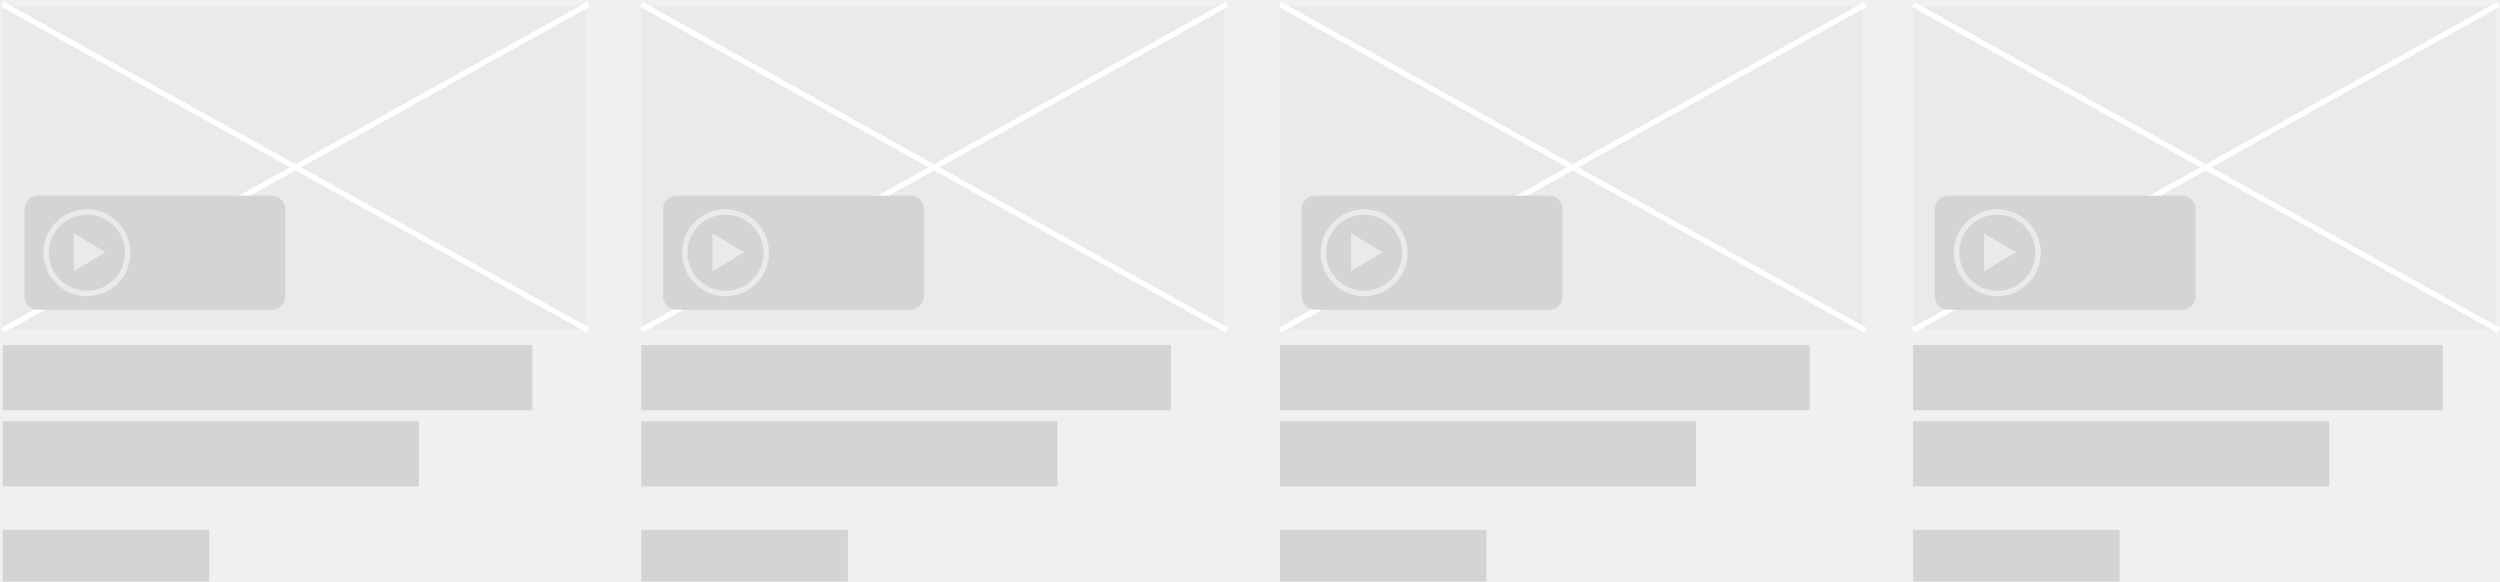
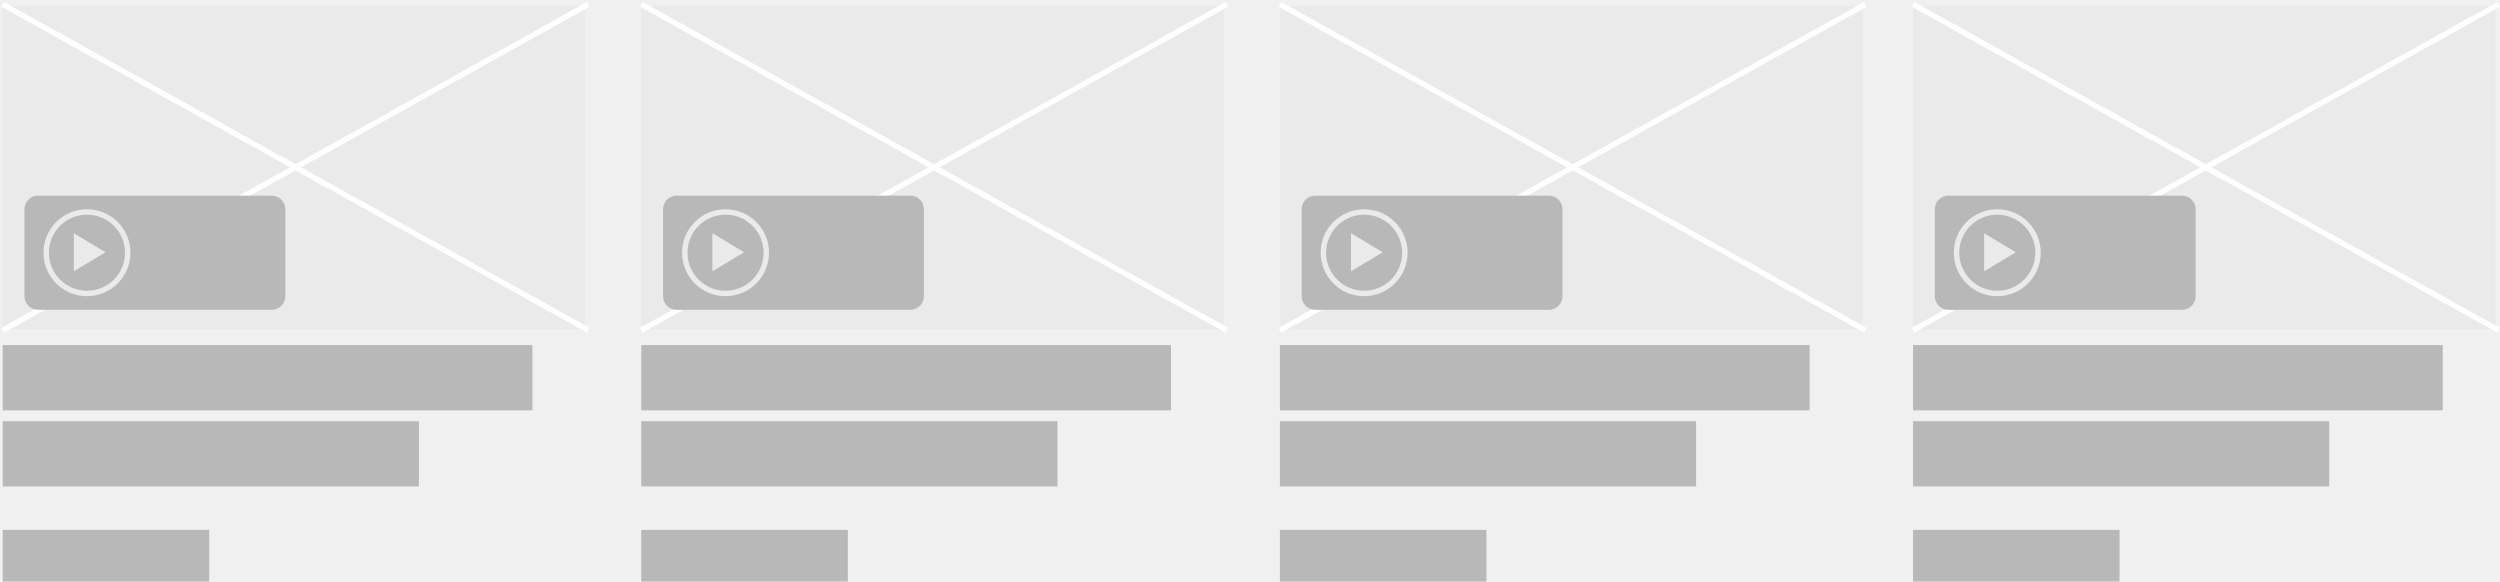
<svg xmlns="http://www.w3.org/2000/svg" width="920px" height="214px" viewBox="0 0 920 214" version="1.1">
  <defs />
  <g id="Bluewin-Placeholders" stroke="none" stroke-width="1" fill="none" fill-rule="evenodd">
    <g id="teaser-list-videos" transform="translate(1, 2)">
      <g id="teaser-list--videos">
        <g id="Demi-Teaser">
          <g id="image">
            <rect fill="#eaeaea" x="0" y="0.149" width="214.348" height="119.135" />
            <g id="cross" transform="translate(0.571809, 0)" stroke="#FFFFFF" stroke-width="2" stroke-linecap="square">
              <path d="M0.325,0.099 L214.024,119.036" id="Line" />
              <path d="M214.024,0.099 L0.325,119.036" id="Line" />
            </g>
          </g>
-           <rect id="Ghost-Button" fill="#d4d4d4" x="8" y="70" width="96" height="42" rx="5" />
+           <rect id="Ghost-Button" fill="#b8b8b8" x="8" y="70" width="96" height="42" rx="5" />
          <g id="Play-icon" transform="translate(16, 76)" fill="#eaeaea">
            <circle id="Oval" stroke="#eaeaea" stroke-width="2" fill-opacity="0" cx="15" cy="15" r="15" />
            <polygon id="Triangle" transform="translate(16, 14.83333) rotate(90) translate(-16, -14.83333) " points="16 9 23 20.667 9 20.667" />
          </g>
-           <rect id="Text" fill="#d4d4d4" x="0" y="125" width="194.93" height="24" />
-           <rect id="Text" fill="#d4d4d4" x="0" y="153" width="153.162" height="24" />
-           <polygon id="Text" fill="#d4d4d4" points="0 193 76 193 76 212 0 212" />
+           <rect id="Text" fill="#b8b8b8" x="0" y="125" width="194.93" height="24" />
+           <rect id="Text" fill="#b8b8b8" x="0" y="153" width="153.162" height="24" />
+           <polygon id="Text" fill="#b8b8b8" points="0 193 76 193 76 212 0 212" />
        </g>
        <g id="Demi-Teaser" transform="translate(235, 0)">
          <g id="image">
            <rect fill="#eaeaea" x="0" y="0.149" width="214.348" height="119.135" />
            <g id="cross" transform="translate(0.571809, 0)" stroke="#FFFFFF" stroke-width="2" stroke-linecap="square">
              <path d="M0.325,0.099 L214.024,119.036" id="Line" />
              <path d="M214.024,0.099 L0.325,119.036" id="Line" />
            </g>
          </g>
-           <rect id="Ghost-Button" fill="#d4d4d4" x="8" y="70" width="96" height="42" rx="5" />
+           <rect id="Ghost-Button" fill="#b8b8b8" x="8" y="70" width="96" height="42" rx="5" />
          <g id="Play-icon" transform="translate(16, 76)" fill="#eaeaea">
            <circle id="Oval" stroke="#eaeaea" stroke-width="2" fill-opacity="0" cx="15" cy="15" r="15" />
            <polygon id="Triangle" transform="translate(16, 14.83333) rotate(90) translate(-16, -14.83333) " points="16 9 23 20.667 9 20.667" />
          </g>
-           <rect id="Text" fill="#d4d4d4" x="0" y="125" width="194.93" height="24" />
-           <rect id="Text" fill="#d4d4d4" x="0" y="153" width="153.162" height="24" />
-           <polygon id="Text" fill="#d4d4d4" points="0 193 76 193 76 212 0 212" />
+           <rect id="Text" fill="#b8b8b8" x="0" y="125" width="194.93" height="24" />
+           <rect id="Text" fill="#b8b8b8" x="0" y="153" width="153.162" height="24" />
+           <polygon id="Text" fill="#b8b8b8" points="0 193 76 193 76 212 0 212" />
        </g>
        <g id="Demi-Teaser" transform="translate(470, 0)">
          <g id="image">
            <rect fill="#eaeaea" x="0" y="0.149" width="214.348" height="119.135" />
            <g id="cross" transform="translate(0.571809, 0)" stroke="#FFFFFF" stroke-width="2" stroke-linecap="square">
              <path d="M0.325,0.099 L214.024,119.036" id="Line" />
              <path d="M214.024,0.099 L0.325,119.036" id="Line" />
            </g>
          </g>
-           <rect id="Ghost-Button" fill="#d4d4d4" x="8" y="70" width="96" height="42" rx="5" />
+           <rect id="Ghost-Button" fill="#b8b8b8" x="8" y="70" width="96" height="42" rx="5" />
          <g id="Play-icon" transform="translate(16, 76)" fill="#eaeaea">
            <circle id="Oval" stroke="#eaeaea" stroke-width="2" fill-opacity="0" cx="15" cy="15" r="15" />
            <polygon id="Triangle" transform="translate(16, 14.83333) rotate(90) translate(-16, -14.83333) " points="16 9 23 20.667 9 20.667" />
          </g>
-           <rect id="Text" fill="#d4d4d4" x="0" y="125" width="194.93" height="24" />
-           <rect id="Text" fill="#d4d4d4" x="0" y="153" width="153.162" height="24" />
-           <polygon id="Text" fill="#d4d4d4" points="0 193 76 193 76 212 0 212" />
+           <rect id="Text" fill="#b8b8b8" x="0" y="125" width="194.93" height="24" />
+           <rect id="Text" fill="#b8b8b8" x="0" y="153" width="153.162" height="24" />
+           <polygon id="Text" fill="#b8b8b8" points="0 193 76 193 76 212 0 212" />
        </g>
        <g id="Demi-Teaser" transform="translate(703, 0)">
          <g id="image">
            <rect fill="#eaeaea" x="0" y="0.149" width="214.348" height="119.135" />
            <g id="cross" transform="translate(0.571809, 0)" stroke="#FFFFFF" stroke-width="2" stroke-linecap="square">
              <path d="M0.325,0.099 L214.024,119.036" id="Line" />
              <path d="M214.024,0.099 L0.325,119.036" id="Line" />
            </g>
          </g>
-           <rect id="Ghost-Button" fill="#d4d4d4" x="8" y="70" width="96" height="42" rx="5" />
+           <rect id="Ghost-Button" fill="#b8b8b8" x="8" y="70" width="96" height="42" rx="5" />
          <g id="Play-icon" transform="translate(16, 76)" fill="#eaeaea">
            <circle id="Oval" stroke="#eaeaea" stroke-width="2" fill-opacity="0" cx="15" cy="15" r="15" />
            <polygon id="Triangle" transform="translate(16, 14.83333) rotate(90) translate(-16, -14.83333) " points="16 9 23 20.667 9 20.667" />
          </g>
-           <rect id="Text" fill="#d4d4d4" x="0" y="125" width="194.93" height="24" />
-           <rect id="Text" fill="#d4d4d4" x="0" y="153" width="153.162" height="24" />
-           <polygon id="Text" fill="#d4d4d4" points="0 193 76 193 76 212 0 212" />
+           <rect id="Text" fill="#b8b8b8" x="0" y="125" width="194.93" height="24" />
+           <rect id="Text" fill="#b8b8b8" x="0" y="153" width="153.162" height="24" />
+           <polygon id="Text" fill="#b8b8b8" points="0 193 76 193 76 212 0 212" />
        </g>
      </g>
    </g>
  </g>
</svg>
